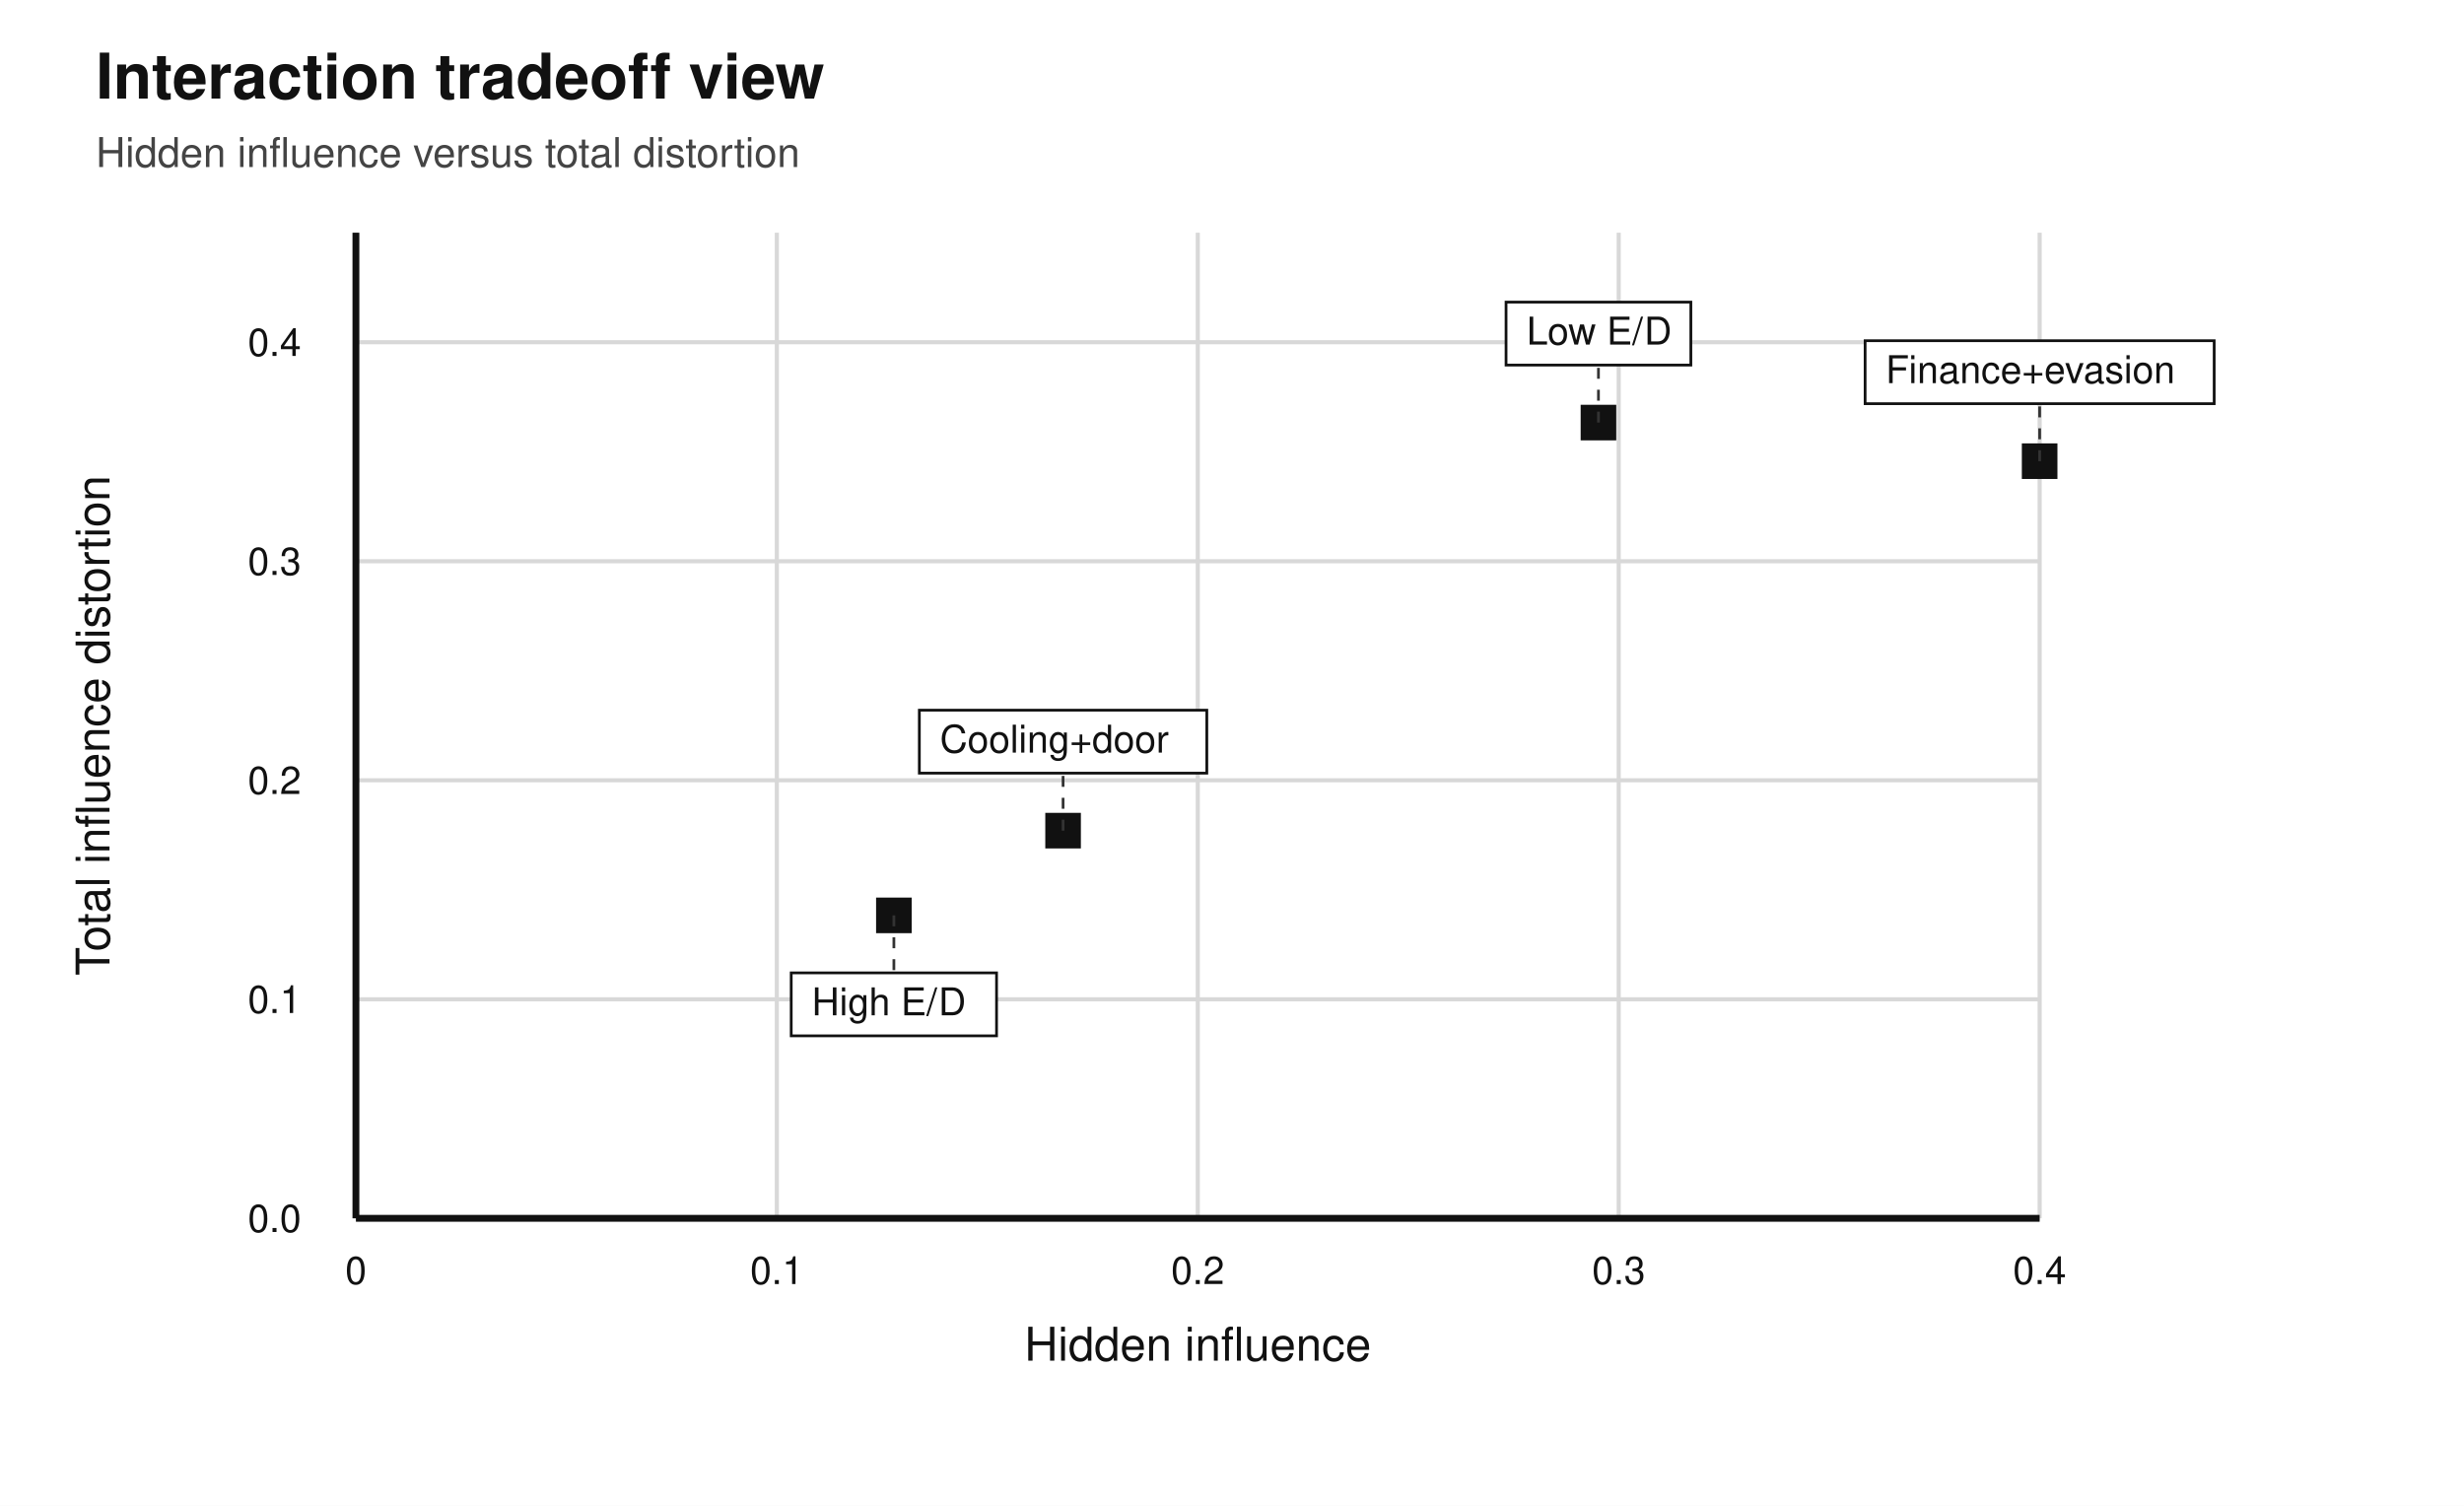
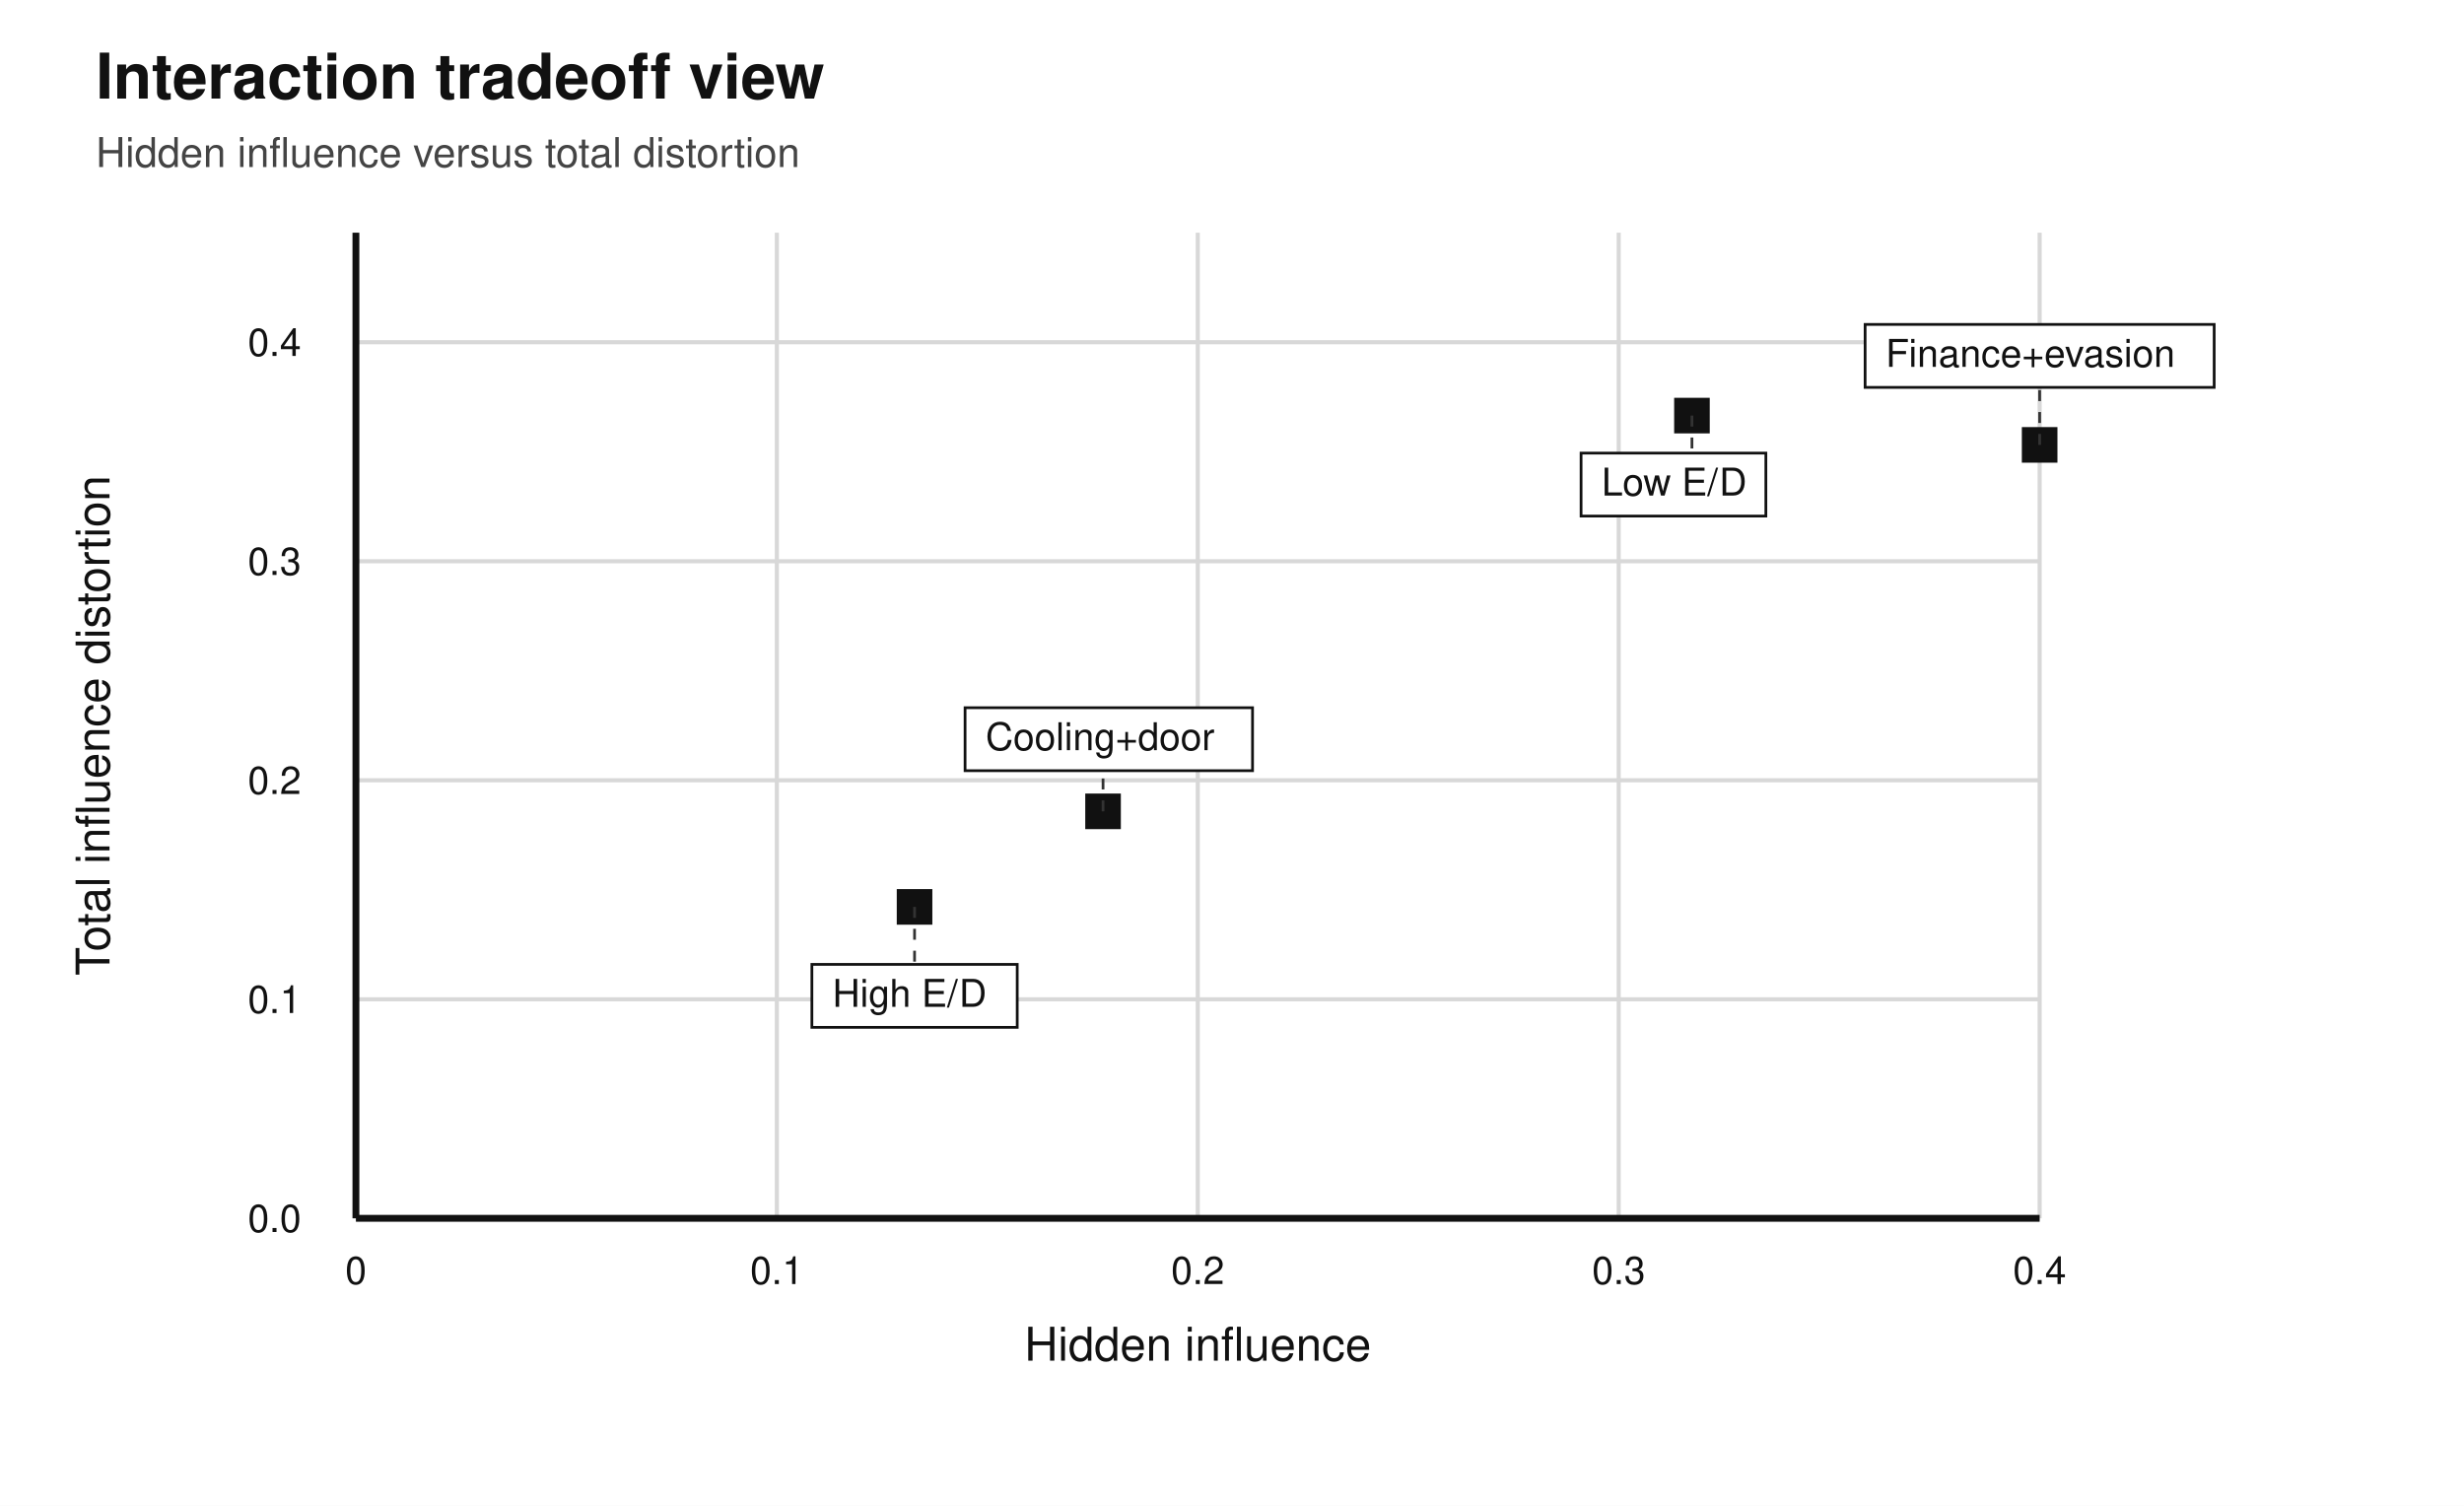
<svg xmlns="http://www.w3.org/2000/svg" width="1800px" height="1100px" viewBox="0 0 1800 1100" role="img">
  <style>
text { font-family: Helvetica, Arial, sans-serif; font-size: 34px; fill: #111; }
.title { font-size: 46px; font-weight: 700; }
.subtitle { font-size: 30px; fill: #444; }
.small, .tick, .label { font-size: 28px; }
.axis { stroke: #111; stroke-width: 5; fill: none; }
.grid { stroke: #d8d8d8; stroke-width: 3; fill: none; }
.segment, .point, .legend-swatch { stroke: #111; stroke-width: 2; }
.label-box { fill: #fff; stroke: #111; stroke-width: 2; }
.leader { stroke: #333; stroke-width: 2; fill: none; stroke-dasharray: 8 8; }
.threshold { stroke: #999; stroke-width: 4; fill: none; stroke-dasharray: 12 12; }
.series-primary { stroke: #111; stroke-width: 8; fill: none; }
.series-secondary { stroke: #777; stroke-width: 8; fill: none; stroke-dasharray: 24 18; }
</style>
  <rect width="100%" height="100%" fill="#fff" />
  <text x="70" y="72" text-anchor="start" class="title">Interaction tradeoff view</text>
  <text x="70" y="122" text-anchor="start" class="subtitle">Hidden influence versus total distortion</text>
  <line x1="260" y1="170" x2="260" y2="890" class="grid" />
  <text x="260" y="938" text-anchor="middle" class="tick">0</text>
  <line x1="567.5" y1="170" x2="567.5" y2="890" class="grid" />
  <text x="567.5" y="938" text-anchor="middle" class="tick">0.1</text>
  <line x1="875" y1="170" x2="875" y2="890" class="grid" />
  <text x="875" y="938" text-anchor="middle" class="tick">0.2</text>
  <line x1="1182.5" y1="170" x2="1182.5" y2="890" class="grid" />
  <text x="1182.5" y="938" text-anchor="middle" class="tick">0.3</text>
  <line x1="1490" y1="170" x2="1490" y2="890" class="grid" />
  <text x="1490" y="938" text-anchor="middle" class="tick">0.4</text>
  <line x1="260" y1="890" x2="1490" y2="890" class="grid" />
  <text x="220" y="900" text-anchor="end" class="tick">0.0</text>
  <line x1="260" y1="730" x2="1490" y2="730" class="grid" />
  <text x="220" y="740" text-anchor="end" class="tick">0.1</text>
  <line x1="260" y1="570" x2="1490" y2="570" class="grid" />
  <text x="220" y="580" text-anchor="end" class="tick">0.2</text>
  <line x1="260" y1="410" x2="1490" y2="410" class="grid" />
  <text x="220" y="420" text-anchor="end" class="tick">0.3</text>
  <line x1="260" y1="250" x2="1490" y2="250" class="grid" />
  <text x="220" y="260" text-anchor="end" class="tick">0.4</text>
  <line x1="260" y1="890" x2="1490" y2="890" class="axis" />
  <line x1="260" y1="170" x2="260" y2="890" class="axis" />
  <text x="875" y="994" text-anchor="middle">Hidden influence</text>
  <text x="80" y="530" text-anchor="middle" transform="rotate(-90 80 530)">Total influence distortion</text>
-   <rect x="1155.7" y="296.7" width="24" height="24" fill="#111111" class="point" />
-   <rect x="641.0" y="656.7" width="24" height="24" fill="#111111" class="point" />
-   <rect x="1478" y="324.9" width="24" height="24" fill="#111111" class="point" />
-   <rect x="764.6" y="594.8" width="24" height="24" fill="#111111" class="point" />
-   <line x1="1167.7" y1="308.7" x2="1167.7" y2="266.7" class="leader" />
-   <line x1="1490" y1="336.9" x2="1490" y2="294.9" class="leader" />
-   <line x1="776.6" y1="606.8" x2="776.6" y2="564.8" class="leader" />
-   <line x1="653.0" y1="668.7" x2="653.0" y2="710.7" class="leader" />
-   <rect x="1100.2" y="220.7" width="135" height="46" fill="#ffffff" class="label-box" />
-   <text x="1115.2" y="251.7" text-anchor="start" class="label">Low E/D</text>
-   <rect x="1362.5" y="248.9" width="255" height="46" fill="#ffffff" class="label-box" />
-   <text x="1377.5" y="279.9" text-anchor="start" class="label">Finance+evasion</text>
-   <rect x="671.6" y="518.8" width="210" height="46" fill="#ffffff" class="label-box" />
-   <text x="686.6" y="549.8" text-anchor="start" class="label">Cooling+door</text>
-   <rect x="578.0" y="710.7" width="150" height="46" fill="#ffffff" class="label-box" />
-   <text x="593.0" y="741.7" text-anchor="start" class="label">High E/D</text>
+   <rect x="1224" y="291.6" width="24" height="24" fill="#111111" class="point" />
+   <rect x="656.1" y="650.5" width="24" height="24" fill="#111111" class="point" />
+   <rect x="1478" y="313.0" width="24" height="24" fill="#111111" class="point" />
+   <rect x="793.8" y="580.7" width="24" height="24" fill="#111111" class="point" />
+   <line x1="1236" y1="303.6" x2="1236" y2="331" class="leader" />
+   <line x1="1490" y1="325.0" x2="1490" y2="283.0" class="leader" />
+   <line x1="805.8" y1="592.7" x2="805.8" y2="563" class="leader" />
+   <line x1="668.1" y1="662.5" x2="668.1" y2="704.5" class="leader" />
+   <rect x="1155" y="331" width="135" height="46" fill="#ffffff" class="label-box" />
+   <text x="1170" y="362" text-anchor="start" class="label">Low E/D</text>
+   <rect x="1362.5" y="237.0" width="255" height="46" fill="#ffffff" class="label-box" />
+   <text x="1377.5" y="268.0" text-anchor="start" class="label">Finance+evasion</text>
+   <rect x="705" y="517" width="210" height="46" fill="#ffffff" class="label-box" />
+   <text x="720" y="548" text-anchor="start" class="label">Cooling+door</text>
+   <rect x="593.1" y="704.5" width="150" height="46" fill="#ffffff" class="label-box" />
+   <text x="608.1" y="735.5" text-anchor="start" class="label">High E/D</text>
</svg>
